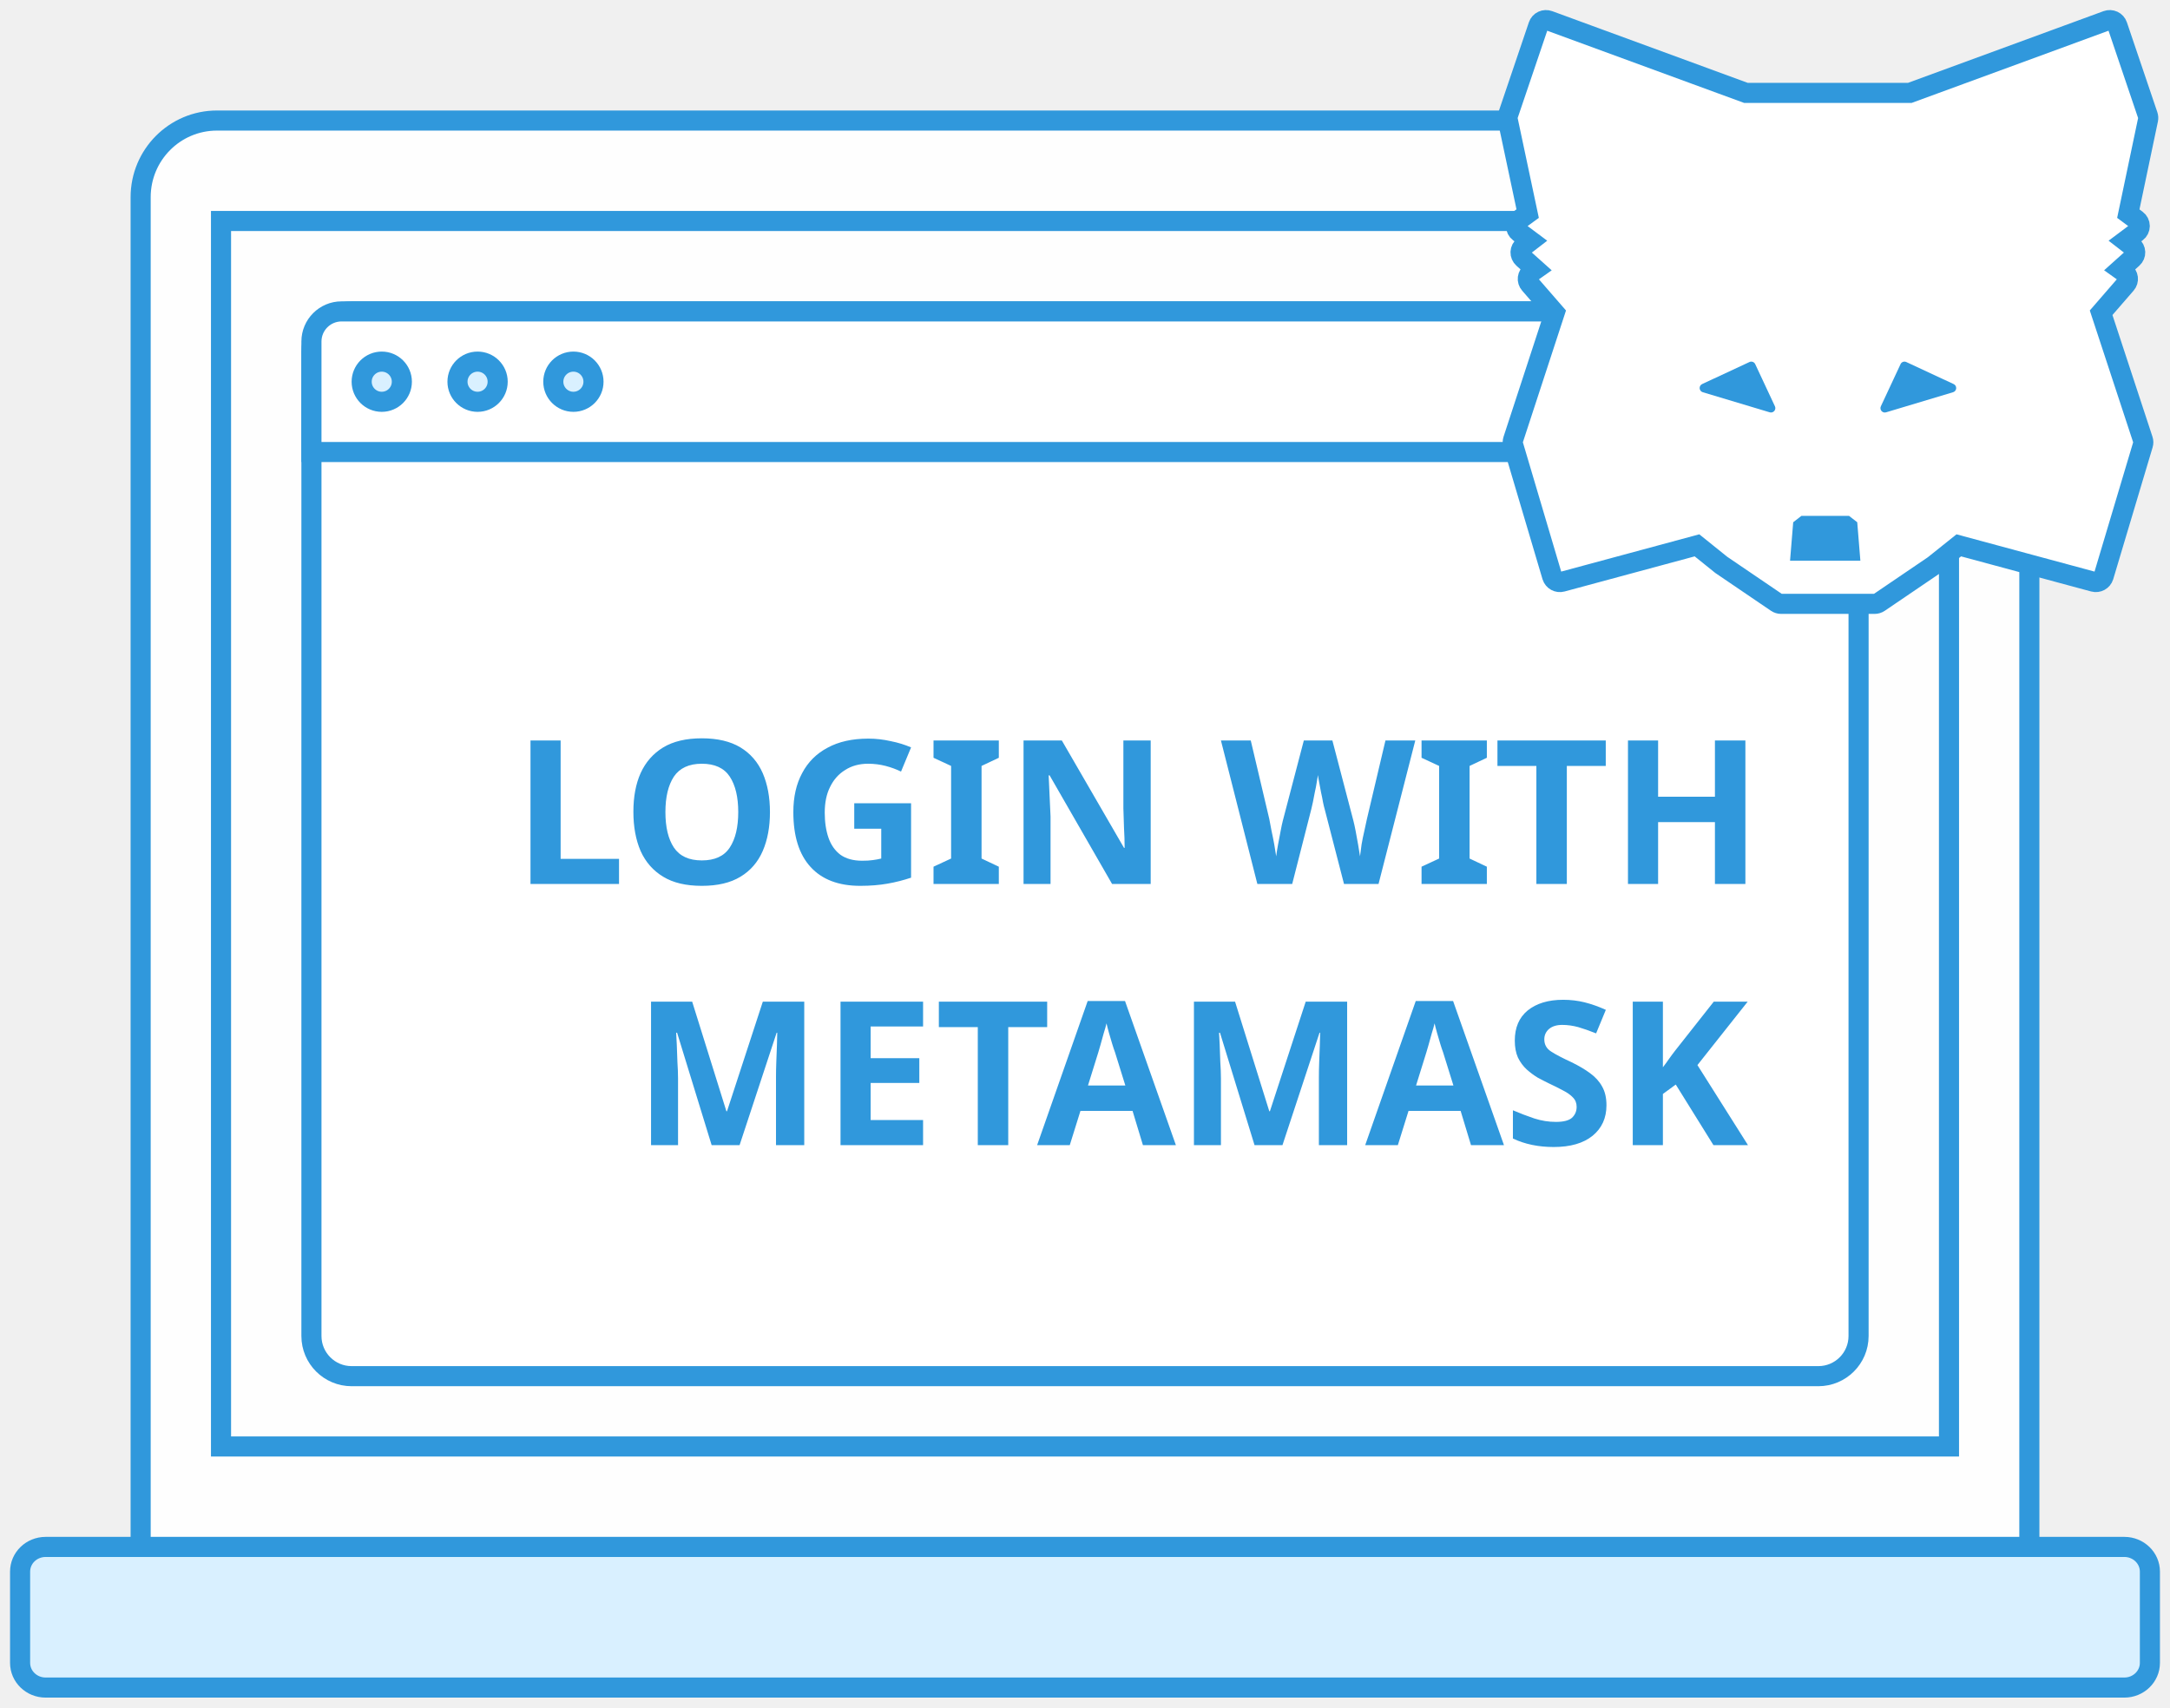
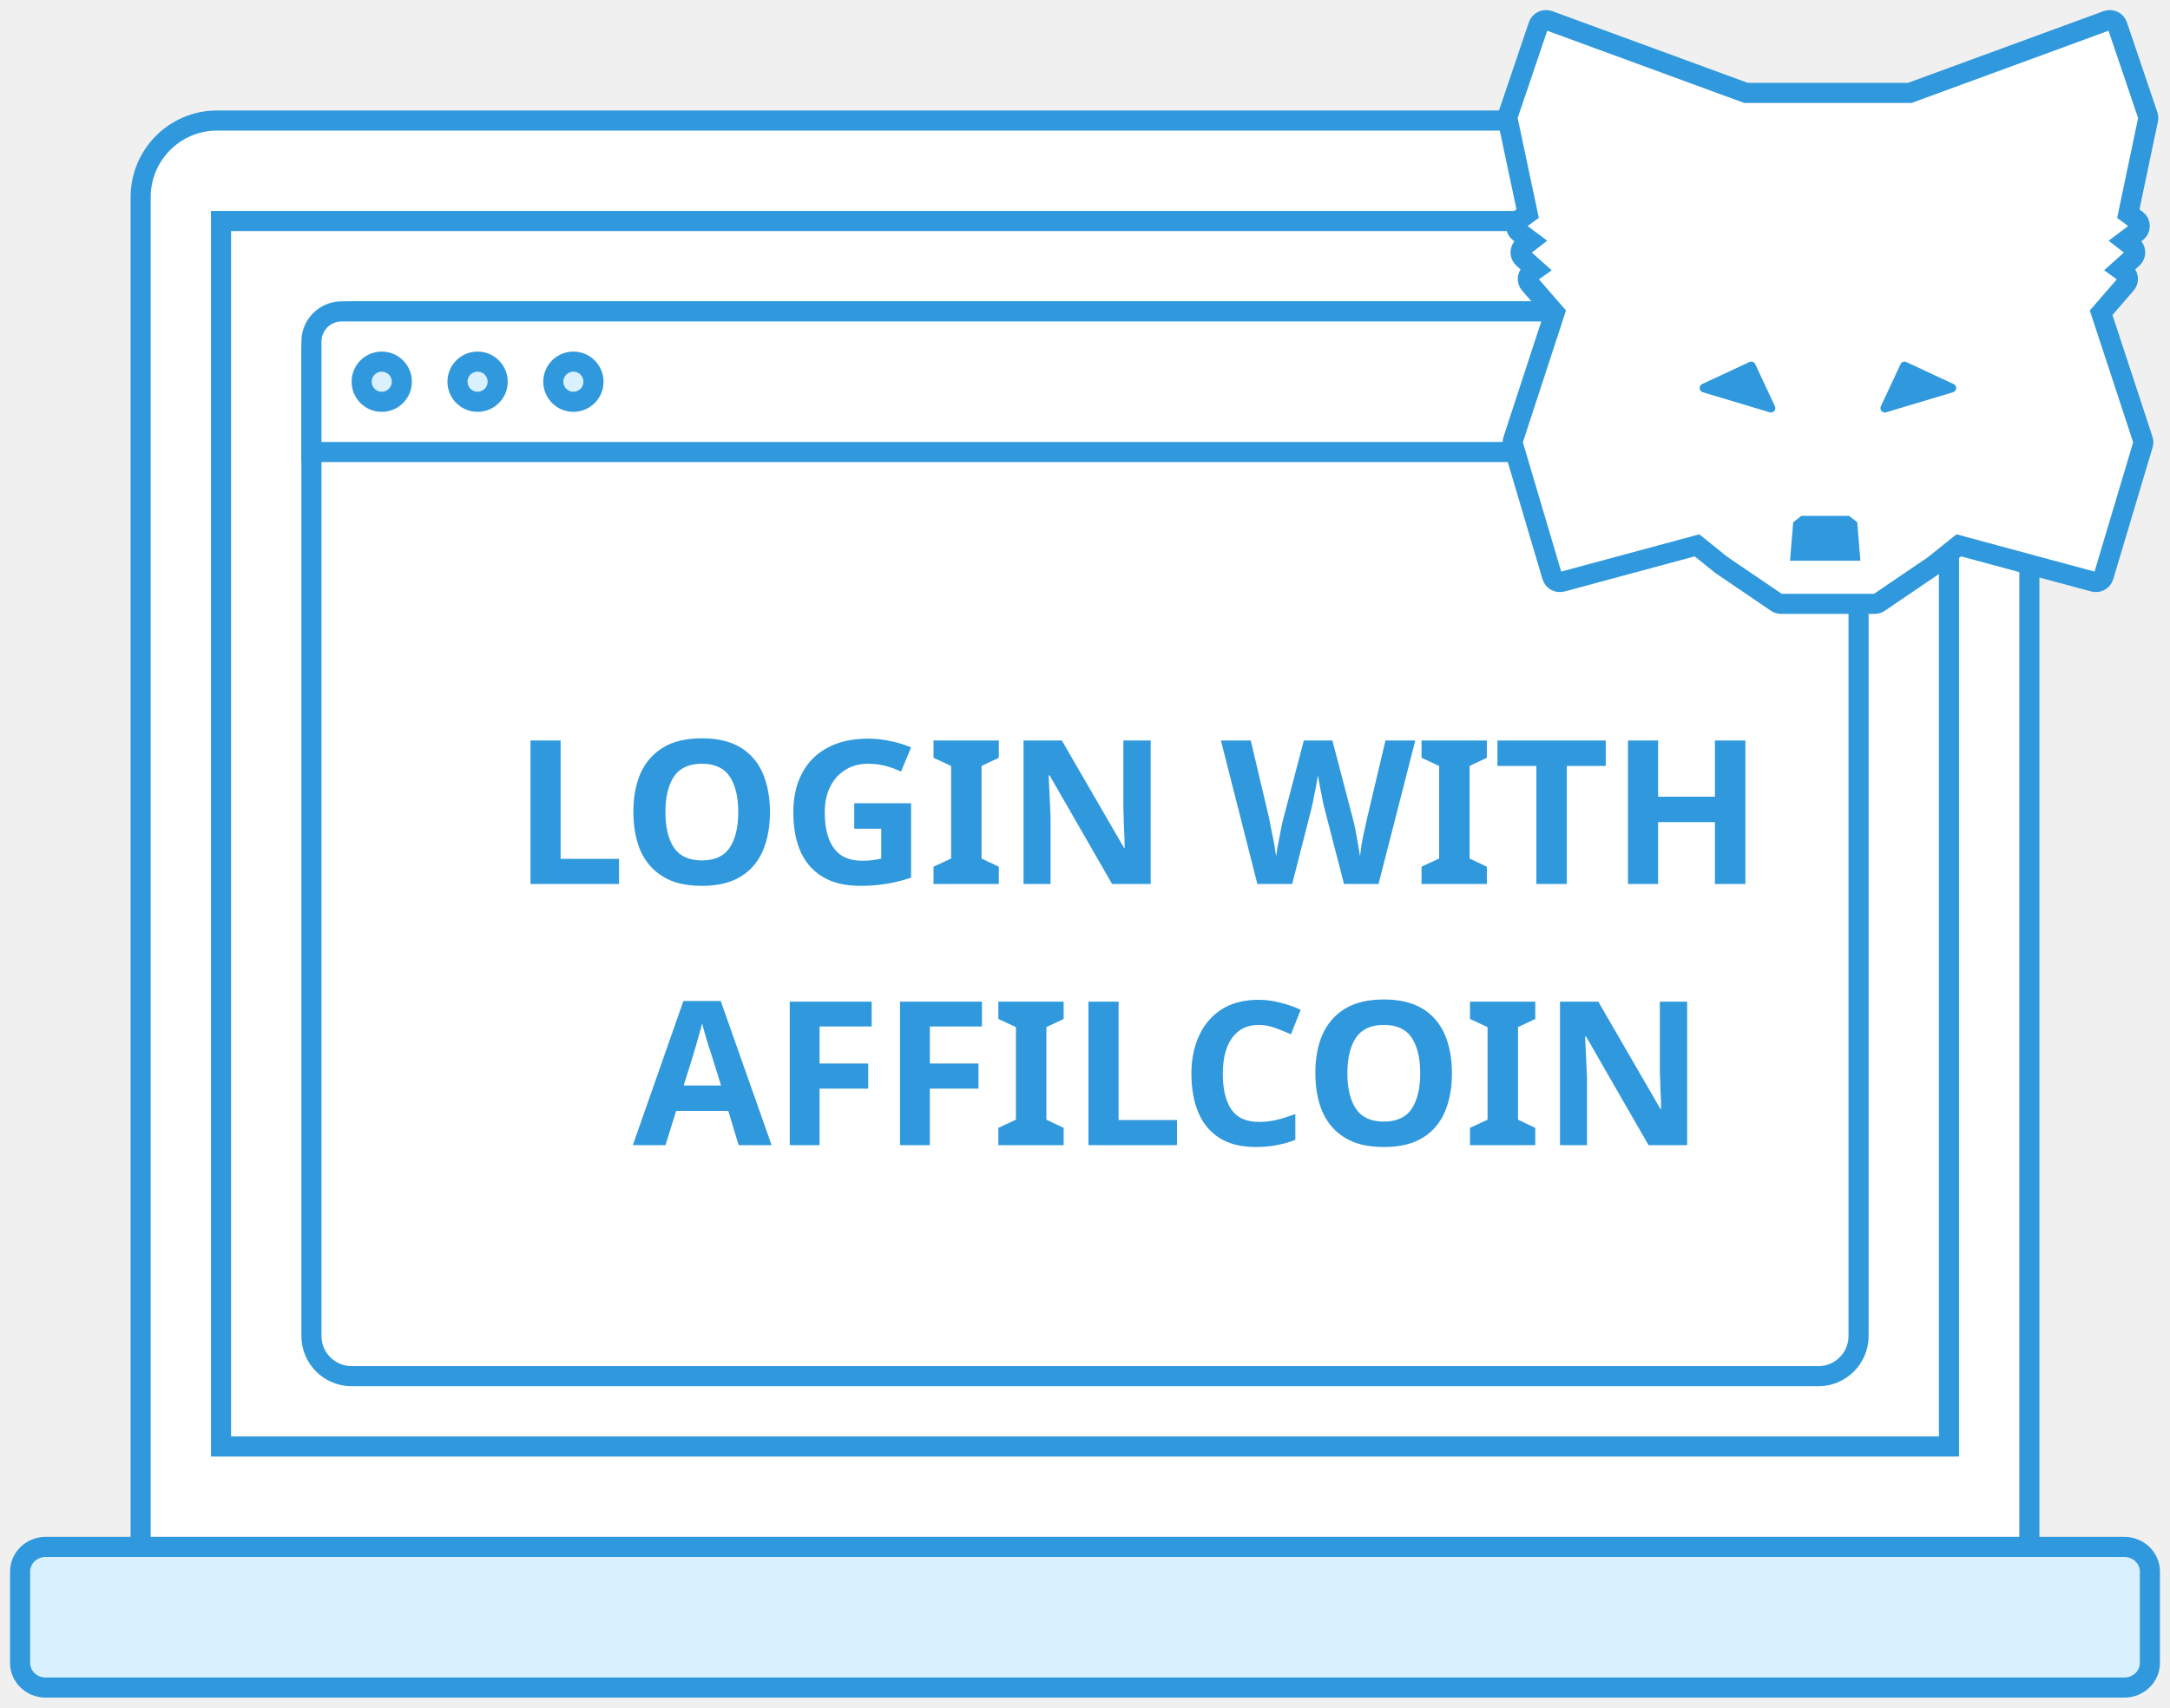
<svg xmlns="http://www.w3.org/2000/svg" height="85" width="108">
  <g fill="none" fill-rule="evenodd">
    <path d="M97.202 84H10.798A3.807 3.807 0 017 80.185V9.815C7 7.708 8.7 6 10.798 6h86.404A3.806 3.806 0 01101 9.815v70.37C101 82.292 99.3 84 97.202 84" fill="#fefefe" />
    <path d="M97.202 84H10.798A3.807 3.807 0 017 80.185V9.815C7 7.708 8.7 6 10.798 6h86.404A3.806 3.806 0 01101 9.815v70.37C101 82.292 99.3 84 97.202 84z" stroke="#3098dc" />
    <path d="M105.73 84H2.27C1.568 84 1 83.45 1 82.771V78.23C1 77.549 1.568 77 2.27 77h103.46c.7 0 1.27.55 1.27 1.229v4.542c0 .68-.57 1.229-1.27 1.229" fill="#d9f0ff" />
    <path d="M105.73 84H2.27C1.568 84 1 83.45 1 82.771V78.23C1 77.549 1.568 77 2.27 77h103.46c.7 0 1.27.55 1.27 1.229v4.542c0 .68-.57 1.229-1.27 1.229z" stroke="#3098dc" />
    <path d="M11 72h86V11H11z" fill="#fefefe" />
    <g stroke="#3098dc" transform="translate(1 1)">
      <path d="M10 71h86V10H10z" />
      <rect fill="#fff" height="53" rx="2" width="77" x="14.5" y="14.5" />
      <path d="M14.5 21.5h77V16a1.5 1.5 0 00-1.5-1.5H16a1.5 1.5 0 00-1.5 1.5z" fill="#fff" />
      <g fill="#d9f0ff">
        <circle cx="18" cy="18" r="1" />
        <circle cx="22.769" cy="18" r="1" />
        <circle cx="27.538" cy="18" r="1" />
      </g>
    </g>
    <path d="M93.299 30.058h-4.652a.401.401 0 01-.227-.07l-2.752-1.87-1.21-.973-6.718 1.814a.403.403 0 01-.49-.268l-1.947-6.568a.38.38 0 01.003-.228l2.07-6.327-1.243-1.43a.386.386 0 01.071-.572l.222-.157-.62-.555a.39.39 0 01-.13-.303.39.39 0 01.152-.293l.35-.27-.57-.426a.39.39 0 01-.157-.313.391.391 0 01.162-.312l.418-.305-.994-4.685a.379.379 0 01.013-.205l1.516-4.474c.034-.101.109-.185.206-.23a.406.406 0 01.31-.013l9.816 3.6h8.15l9.815-3.6a.405.405 0 01.31.013.392.392 0 01.207.23l1.516 4.476a.383.383 0 01.013.202l-.984 4.688.412.305a.386.386 0 01.002.622l-.57.427.349.27a.387.387 0 01.022.595l-.62.556.222.158a.387.387 0 01.07.57l-1.24 1.43 2.08 6.326a.382.382 0 01.004.23l-1.962 6.569a.403.403 0 01-.488.267l-6.718-1.814-1.247.998-2.716 1.845a.402.402 0 01-.226.07z" fill="#fff" stroke="#3098dc" />
    <g fill="#3098dc">
      <path d="M92.024 25.677h-2.367l-.41.318-.157 1.914h3.5l-.156-1.914zM94.59 18.125l-.98 2.099c-.079.17.079.354.258.3l3.337-1.001a.217.217 0 00.028-.405l-2.358-1.098a.215.215 0 00-.286.105M87.07 18.02l-2.355 1.097a.218.218 0 00.03.406l3.336 1.001a.217.217 0 00.257-.3l-.982-2.1a.216.216 0 00-.286-.104" />
    </g>
    <text fill="#3098dc" font-family="RobotoMono-Bold, Roboto Mono" font-size="10" font-weight="bold" transform="translate(1 1)">
      <tspan x="24.495" y="43">LOGIN WITH </tspan>
-       <tspan x="30.496" y="56">METAMASK</tspan>
+       <tspan x="30.496" y="56">AFFILCOIN</tspan>
    </text>
  </g>
</svg>
